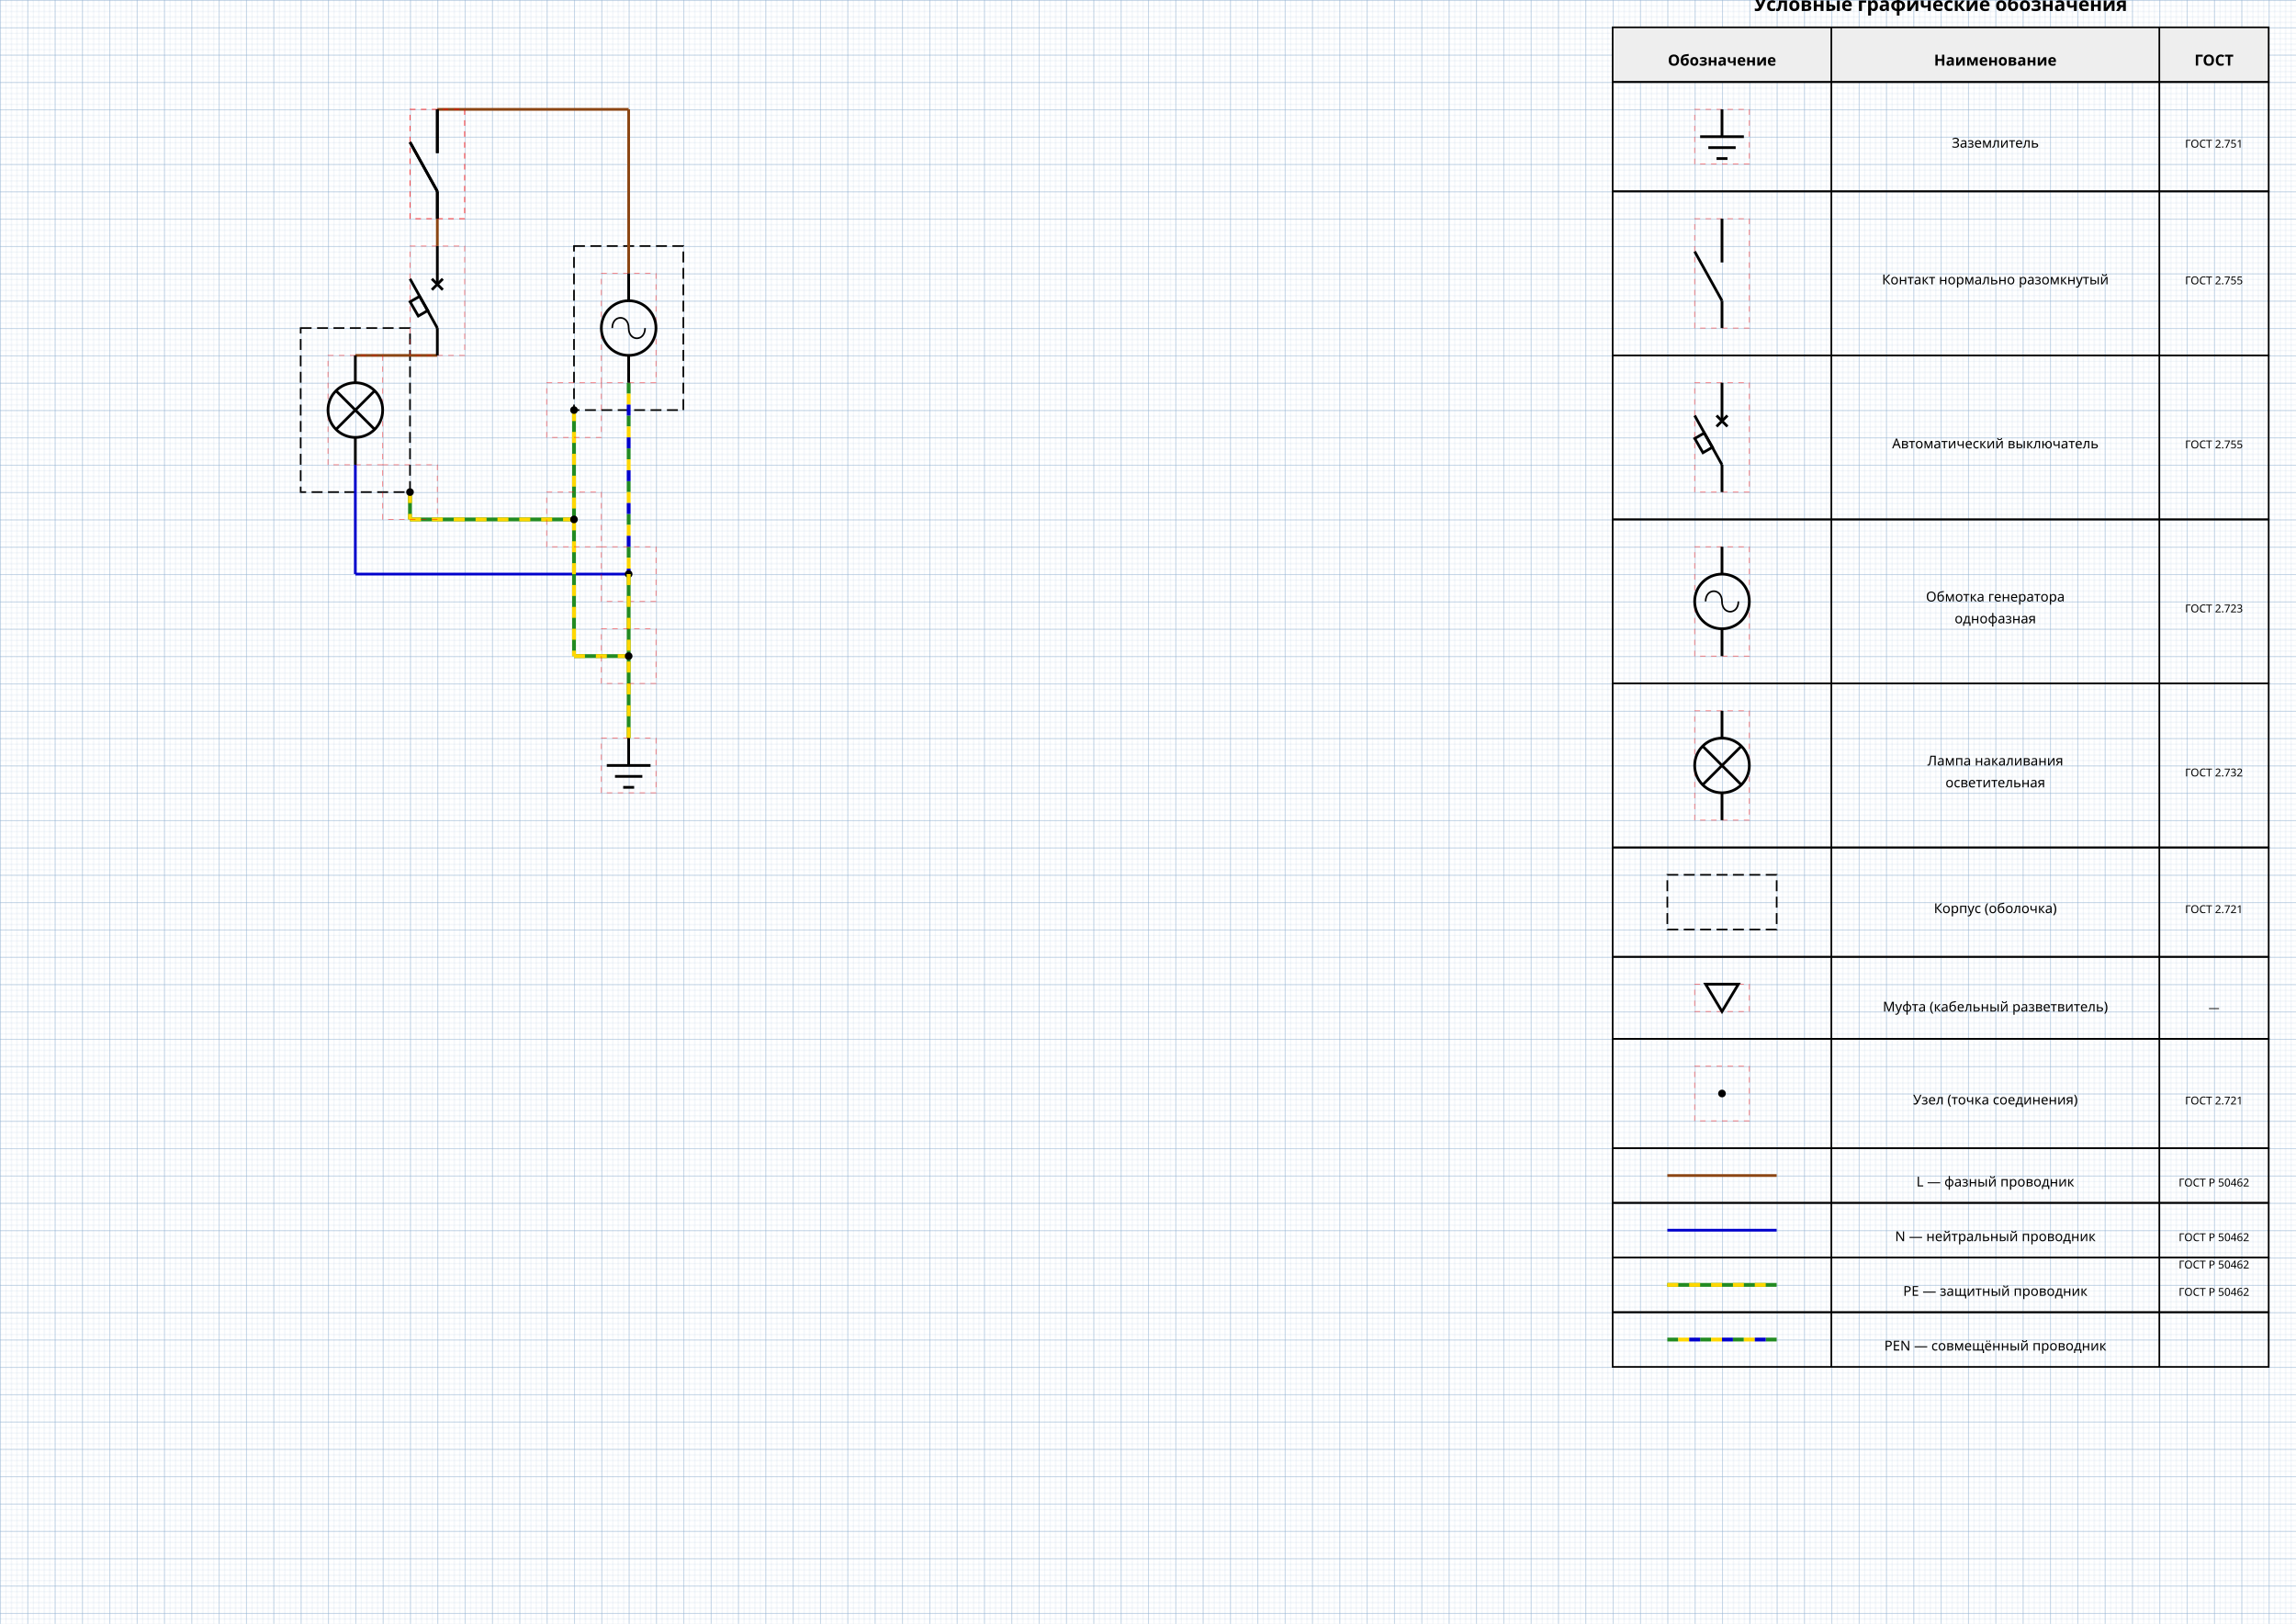
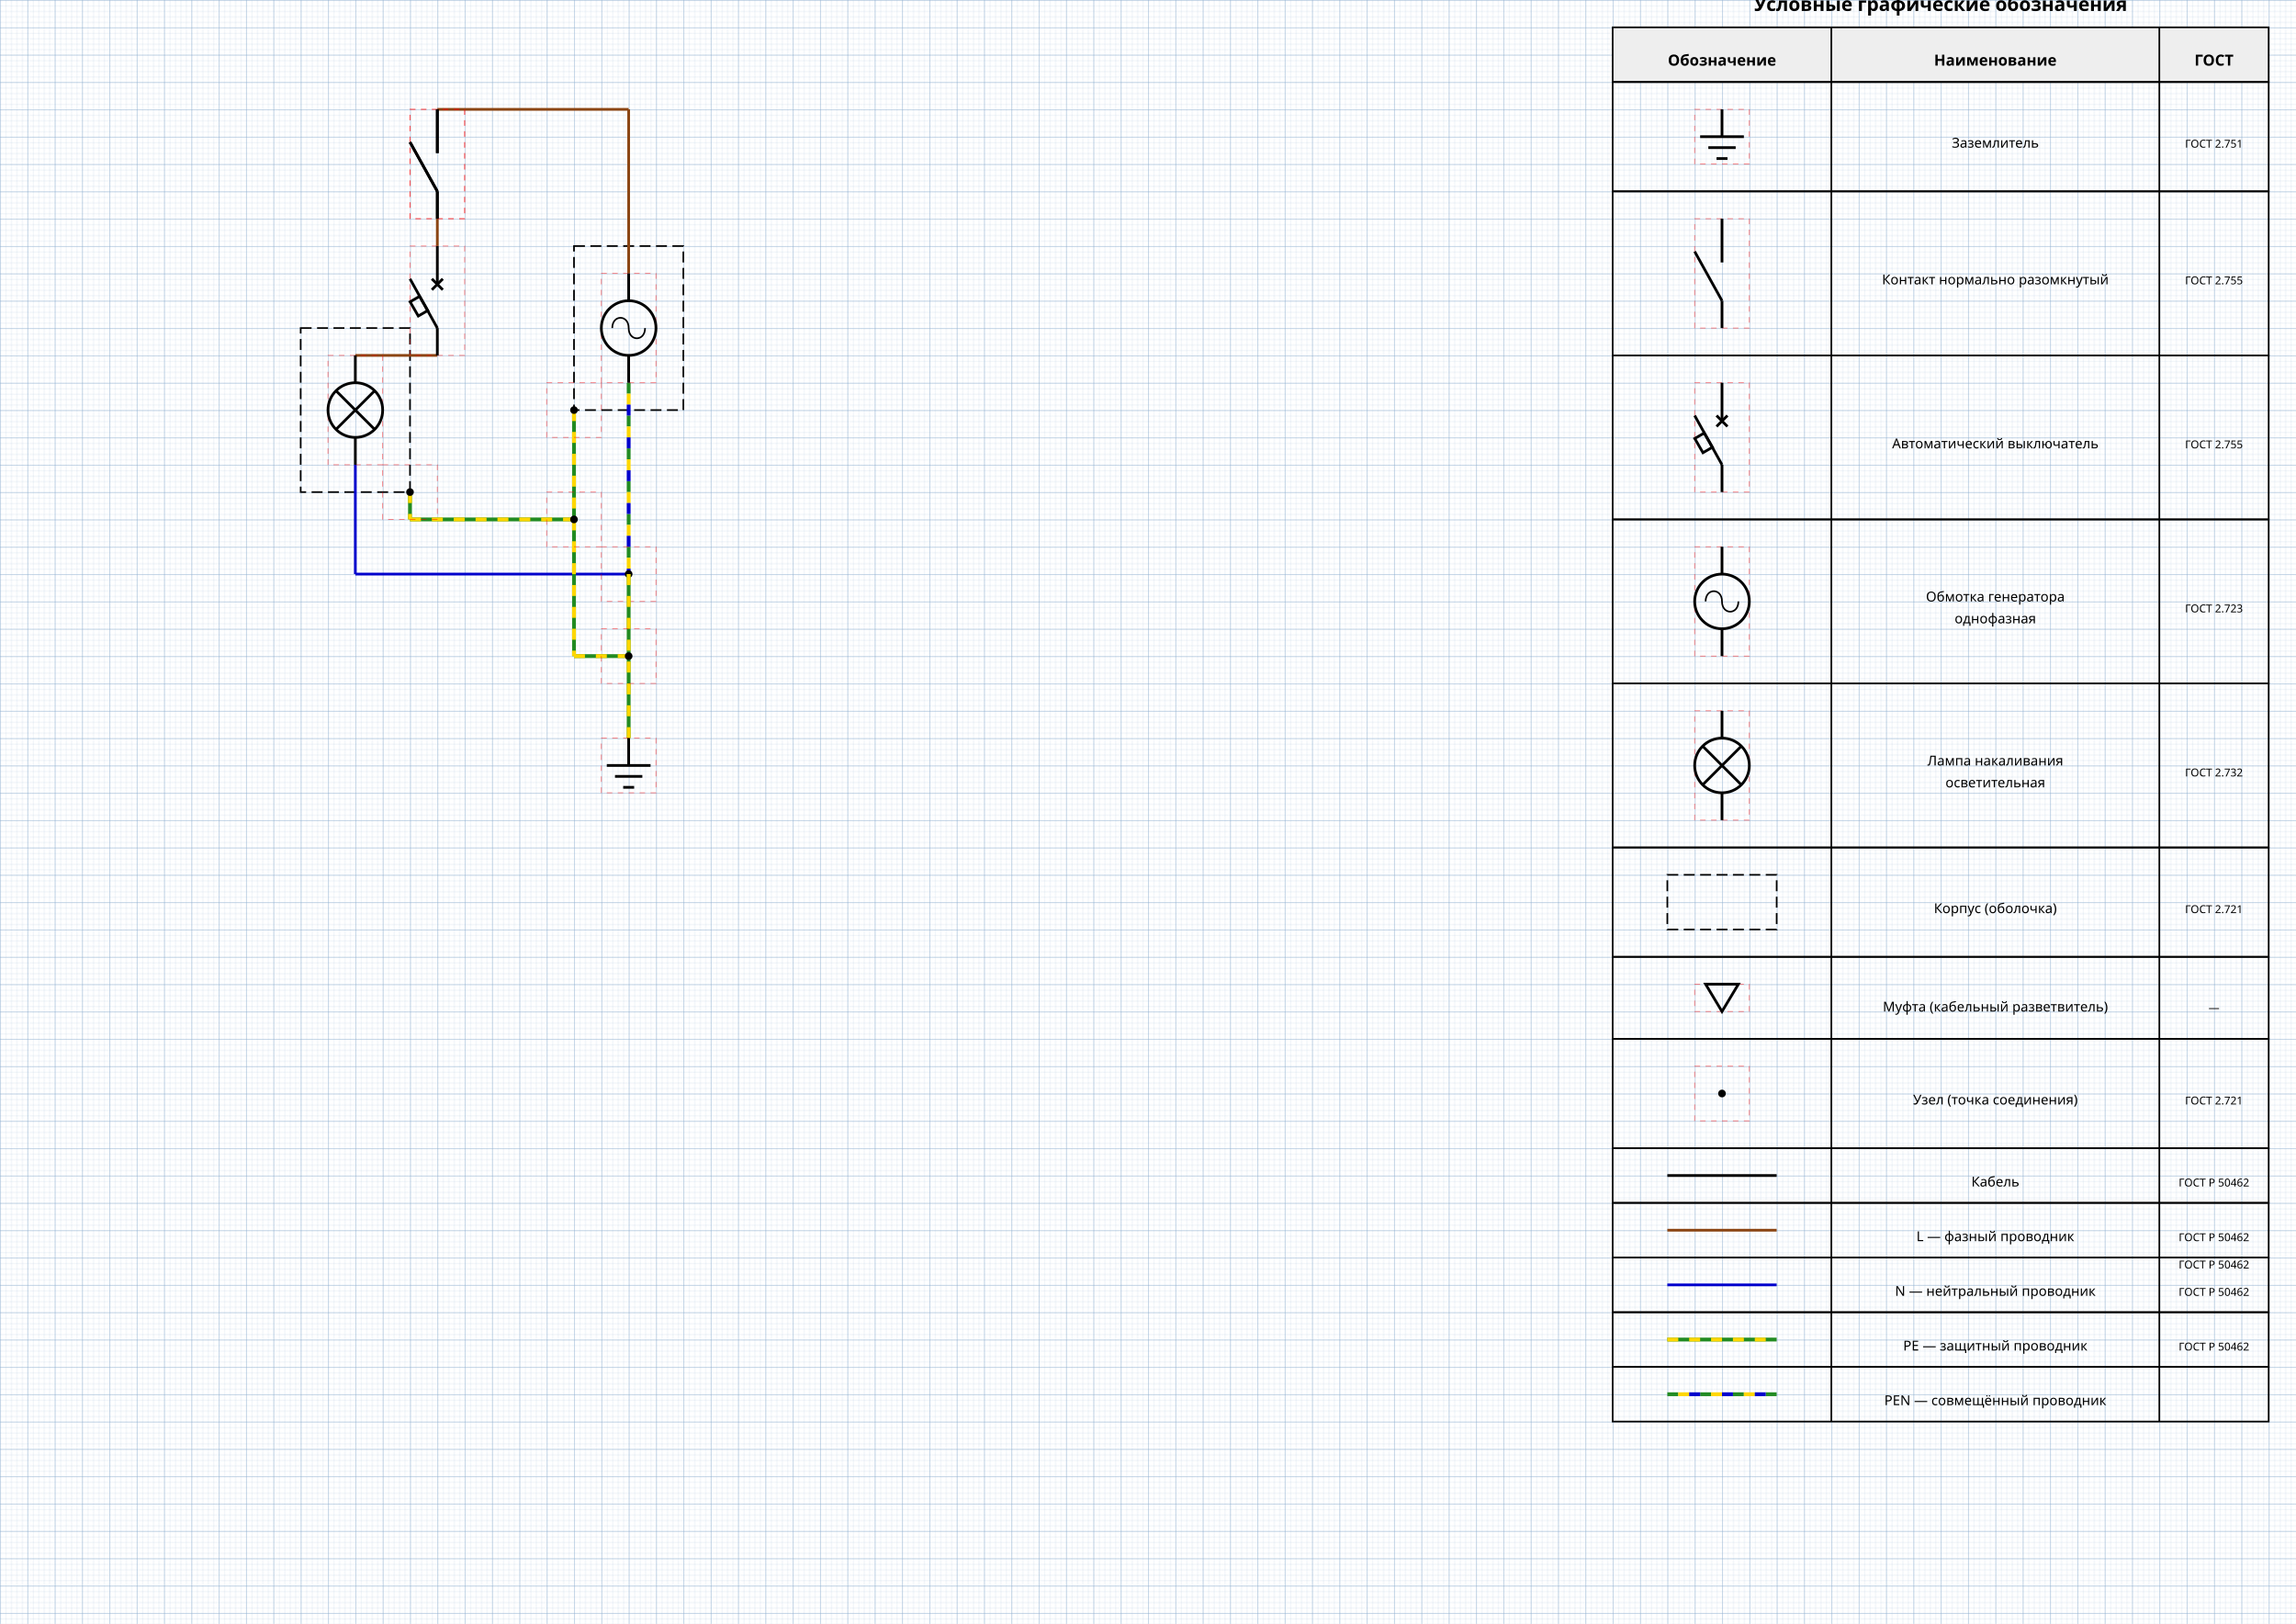
<svg xmlns="http://www.w3.org/2000/svg" width="420mm" height="297mm" viewBox="0 0 420 297">
  <rect width="420" height="297" fill="white" />
  <defs>
    <pattern id="mm1" width="1" height="1" patternUnits="userSpaceOnUse">
      <line x1="0" y1="0" x2="0" y2="1" stroke="#c8d8e8" stroke-width="0.1" />
      <line x1="0" y1="0" x2="1" y2="0" stroke="#c8d8e8" stroke-width="0.1" />
    </pattern>
    <pattern id="mm5" width="5" height="5" patternUnits="userSpaceOnUse">
      <rect width="5" height="5" fill="url(#mm1)" />
      <line x1="0" y1="0" x2="0" y2="5" stroke="#90b0d0" stroke-width="0.15" />
      <line x1="0" y1="0" x2="5" y2="0" stroke="#90b0d0" stroke-width="0.15" />
    </pattern>
    <symbol id="ugo-node" overflow="visible">
      <rect x="-5" y="-5" width="10" height="10" fill="none" stroke="red" stroke-width="0.15" stroke-dasharray="1,1" opacity="0.5" />
      <circle cx="0" cy="0" r="0.7" fill="black" stroke="none" />
    </symbol>
    <symbol id="ugo-ground" overflow="visible">
      <rect x="-5" y="0" width="10" height="10" fill="none" stroke="red" stroke-width="0.15" stroke-dasharray="1,1" opacity="0.5" />
      <g stroke="black" stroke-width="0.5">
        <line x1="0" y1="0" x2="0" y2="5" />
        <line x1="-4" y1="5" x2="4" y2="5" />
        <line x1="-2.5" y1="7" x2="2.5" y2="7" />
        <line x1="-1" y1="9" x2="1" y2="9" />
      </g>
    </symbol>
    <symbol id="ugo-contact" overflow="visible">
      <rect x="-5" y="0" width="10" height="20" fill="none" stroke="red" stroke-width="0.15" stroke-dasharray="1,1" opacity="0.5" />
      <g stroke="black" stroke-width="0.5" fill="none">
        <line x1="0" y1="0" x2="0" y2="8" />
        <line x1="0" y1="15" x2="-5" y2="6" />
        <line x1="0" y1="15" x2="0" y2="20" />
      </g>
    </symbol>
    <symbol id="ugo-breaker" overflow="visible">
      <rect x="-5" y="0" width="10" height="20" fill="none" stroke="red" stroke-width="0.15" stroke-dasharray="1,1" opacity="0.5" />
      <g stroke="black" stroke-width="0.5" fill="none">
        <line x1="0" y1="0" x2="0" y2="7" />
        <line x1="-1" y1="6" x2="1" y2="8" />
        <line x1="-1" y1="8" x2="1" y2="6" />
        <line x1="0" y1="15" x2="-5" y2="6" />
        <rect x="-2" y="-1.5" width="2" height="3" fill="none" stroke="black" stroke-width="0.5" transform="translate(-2.5, 10.5) rotate(-30)" />
        <line x1="0" y1="15" x2="0" y2="20" />
      </g>
    </symbol>
    <symbol id="ugo-generator" overflow="visible">
      <rect x="-5" y="0" width="10" height="20" fill="none" stroke="red" stroke-width="0.15" stroke-dasharray="1,1" opacity="0.5" />
      <g stroke="black" stroke-width="0.5" fill="none">
        <line x1="0" y1="0" x2="0" y2="5" />
        <circle cx="0" cy="10" r="5" />
        <path d="M-3,10 C-3,7.5 0,7.5 0,10 S3,12.5 3,10" stroke-width="0.3" />
        <line x1="0" y1="15" x2="0" y2="20" />
      </g>
    </symbol>
    <symbol id="ugo-lamp" overflow="visible">
      <rect x="-5" y="0" width="10" height="20" fill="none" stroke="red" stroke-width="0.15" stroke-dasharray="1,1" opacity="0.5" />
      <g stroke="black" stroke-width="0.5" fill="none">
        <line x1="0" y1="0" x2="0" y2="5" />
        <circle cx="0" cy="10" r="5" />
        <line x1="-3.5" y1="6.5" x2="3.5" y2="13.5" />
        <line x1="3.5" y1="6.5" x2="-3.5" y2="13.5" />
        <line x1="0" y1="15" x2="0" y2="20" />
      </g>
    </symbol>
    <symbol id="ugo-mufta" overflow="visible">
      <rect x="-5" y="0" width="10" height="5" fill="none" stroke="red" stroke-width="0.15" stroke-dasharray="1,1" opacity="0.5" />
      <polygon points="-3,0 3,0 0,5" stroke="black" stroke-width="0.5" fill="none" />
    </symbol>
  </defs>
  <rect width="420" height="297" fill="url(#mm5)" />
  <rect x="55" y="60" width="20" height="30" fill="none" stroke="black" stroke-width="0.3" stroke-dasharray="2,1" />
  <rect x="105" y="45" width="20" height="30" fill="none" stroke="black" stroke-width="0.3" stroke-dasharray="2,1" />
  <g stroke="#8B4513" stroke-width="0.5">
    <line x1="65" y1="65" x2="80" y2="65" />
    <line x1="80" y1="40" x2="80" y2="45" />
    <line x1="80" y1="20" x2="115" y2="20" />
    <line x1="115" y1="20" x2="115" y2="50" />
  </g>
  <use href="#ugo-contact" x="80" y="20" />
  <use href="#ugo-breaker" x="80" y="45" />
  <g stroke="#0000CC" stroke-width="0.5">
    <line x1="65" y1="105" x2="115" y2="105" />
    <line x1="65" y1="85" x2="65" y2="105" />
  </g>
  <g stroke-width="0.7">
    <line x1="115" y1="70" x2="115" y2="105" stroke="#228B22" stroke-dasharray="2,4" stroke-dashoffset="0" />
    <line x1="115" y1="70" x2="115" y2="105" stroke="#FFD700" stroke-dasharray="2,4" stroke-dashoffset="4" />
    <line x1="115" y1="70" x2="115" y2="105" stroke="#0000CC" stroke-dasharray="2,4" stroke-dashoffset="2" />
  </g>
  <use href="#ugo-node" x="115" y="105" />
  <g stroke-width="0.7">
    <line x1="115" y1="105" x2="115" y2="135" stroke="#228B22" />
    <line x1="115" y1="105" x2="115" y2="135" stroke="#FFD700" stroke-dasharray="2,2" />
  </g>
  <g stroke-width="0.7">
    <line x1="75" y1="90" x2="75" y2="95" stroke="#228B22" />
    <line x1="75" y1="95" x2="105" y2="95" stroke="#228B22" />
    <line x1="105" y1="75" x2="105" y2="120" stroke="#228B22" />
    <line x1="105" y1="120" x2="115" y2="120" stroke="#228B22" />
    <line x1="75" y1="90" x2="75" y2="95" stroke="#FFD700" stroke-dasharray="2,2" />
    <line x1="75" y1="95" x2="105" y2="95" stroke="#FFD700" stroke-dasharray="2,2" />
    <line x1="105" y1="75" x2="105" y2="120" stroke="#FFD700" stroke-dasharray="2,2" />
    <line x1="105" y1="120" x2="115" y2="120" stroke="#FFD700" stroke-dasharray="2,2" />
  </g>
  <use href="#ugo-node" x="75" y="90" />
  <use href="#ugo-node" x="105" y="95" />
  <use href="#ugo-node" x="105" y="75" />
  <use href="#ugo-node" x="115" y="120" />
  <use href="#ugo-generator" x="115" y="50" />
  <use href="#ugo-lamp" x="65" y="65" />
  <use href="#ugo-contact" x="80" y="20" />
  <use href="#ugo-ground" x="115" y="135" />
  <g transform="translate(295, 5)" stroke="black" stroke-width="0.3" font-family="sans-serif">
    <text x="60" y="-3" font-size="3.5" font-weight="bold" text-anchor="middle" stroke="none" fill="black">Условные графические обозначения</text>
    <rect x="0" y="0" width="120" height="10" fill="#eee" stroke="black" />
    <text x="20" y="7" font-size="2.8" text-anchor="middle" stroke="none" fill="black" font-weight="bold">Обозначение</text>
    <text x="70" y="7" font-size="2.8" text-anchor="middle" stroke="none" fill="black" font-weight="bold">Наименование</text>
    <text x="110" y="7" font-size="2.8" text-anchor="middle" stroke="none" fill="black" font-weight="bold">ГОСТ</text>
    <line x1="40" y1="0" x2="40" y2="10" />
    <line x1="100" y1="0" x2="100" y2="10" />
    <rect x="0" y="10" width="120" height="20" fill="none" stroke="black" />
    <line x1="40" y1="10" x2="40" y2="30" />
    <line x1="100" y1="10" x2="100" y2="30" />
    <use href="#ugo-ground" x="20" y="15" />
    <text x="70" y="22" font-size="2.5" text-anchor="middle" stroke="none" fill="black">Заземлитель</text>
    <text x="110" y="22" font-size="2" text-anchor="middle" stroke="none" fill="black">ГОСТ 2.751</text>
    <rect x="0" y="30" width="120" height="30" fill="none" stroke="black" />
    <line x1="40" y1="30" x2="40" y2="60" />
    <line x1="100" y1="30" x2="100" y2="60" />
    <use href="#ugo-contact" x="20" y="35" />
    <text x="70" y="47" font-size="2.5" text-anchor="middle" stroke="none" fill="black">Контакт нормально разомкнутый</text>
    <text x="110" y="47" font-size="2" text-anchor="middle" stroke="none" fill="black">ГОСТ 2.755</text>
    <rect x="0" y="60" width="120" height="30" fill="none" stroke="black" />
    <line x1="40" y1="60" x2="40" y2="90" />
    <line x1="100" y1="60" x2="100" y2="90" />
    <use href="#ugo-breaker" x="20" y="65" />
    <text x="70" y="77" font-size="2.5" text-anchor="middle" stroke="none" fill="black">Автоматический выключатель</text>
    <text x="110" y="77" font-size="2" text-anchor="middle" stroke="none" fill="black">ГОСТ 2.755</text>
    <rect x="0" y="90" width="120" height="30" fill="none" stroke="black" />
    <line x1="40" y1="90" x2="40" y2="120" />
    <line x1="100" y1="90" x2="100" y2="120" />
    <use href="#ugo-generator" x="20" y="95" />
    <text x="70" y="105" font-size="2.5" text-anchor="middle" stroke="none" fill="black">Обмотка генератора</text>
    <text x="70" y="109" font-size="2.5" text-anchor="middle" stroke="none" fill="black">однофазная</text>
    <text x="110" y="107" font-size="2" text-anchor="middle" stroke="none" fill="black">ГОСТ 2.723</text>
    <rect x="0" y="120" width="120" height="30" fill="none" stroke="black" />
    <line x1="40" y1="120" x2="40" y2="150" />
    <line x1="100" y1="120" x2="100" y2="150" />
    <use href="#ugo-lamp" x="20" y="125" />
    <text x="70" y="135" font-size="2.5" text-anchor="middle" stroke="none" fill="black">Лампа накаливания</text>
    <text x="70" y="139" font-size="2.5" text-anchor="middle" stroke="none" fill="black">осветительная</text>
    <text x="110" y="137" font-size="2" text-anchor="middle" stroke="none" fill="black">ГОСТ 2.732</text>
    <rect x="0" y="150" width="120" height="20" fill="none" stroke="black" />
    <line x1="40" y1="150" x2="40" y2="170" />
    <line x1="100" y1="150" x2="100" y2="170" />
    <rect x="10" y="155" width="20" height="10" fill="none" stroke="black" stroke-dasharray="2,1" />
    <text x="70" y="162" font-size="2.5" text-anchor="middle" stroke="none" fill="black">Корпус (оболочка)</text>
    <text x="110" y="162" font-size="2" text-anchor="middle" stroke="none" fill="black">ГОСТ 2.721</text>
    <rect x="0" y="170" width="120" height="15" fill="none" stroke="black" />
    <line x1="40" y1="170" x2="40" y2="185" />
    <line x1="100" y1="170" x2="100" y2="185" />
    <use href="#ugo-mufta" x="20" y="175" />
    <text x="70" y="180" font-size="2.5" text-anchor="middle" stroke="none" fill="black">Муфта (кабельный разветвитель)</text>
    <text x="110" y="180" font-size="2" text-anchor="middle" stroke="none" fill="black">—</text>
    <rect x="0" y="185" width="120" height="20" fill="none" stroke="black" />
    <line x1="40" y1="185" x2="40" y2="205" />
    <line x1="100" y1="185" x2="100" y2="205" />
    <use href="#ugo-node" x="20" y="195" />
    <text x="70" y="197" font-size="2.5" text-anchor="middle" stroke="none" fill="black">Узел (точка соединения)</text>
    <text x="110" y="197" font-size="2" text-anchor="middle" stroke="none" fill="black">ГОСТ 2.721</text>
    <rect x="0" y="205" width="120" height="10" fill="none" stroke="black" />
    <line x1="40" y1="205" x2="40" y2="215" />
    <line x1="100" y1="205" x2="100" y2="215" />
-     <line x1="10" y1="210" x2="30" y2="210" stroke="#8B4513" stroke-width="0.5" />
-     <text x="70" y="212" font-size="2.5" text-anchor="middle" stroke="none" fill="black">L — фазный проводник</text>
+     <line x1="10" y1="210" x2="30" y2="210" stroke="black" stroke-width="0.5" />
+     <text x="70" y="212" font-size="2.5" text-anchor="middle" stroke="none" fill="black">Кабель</text>
    <text x="110" y="212" font-size="2" text-anchor="middle" stroke="none" fill="black">ГОСТ Р 50462</text>
    <rect x="0" y="215" width="120" height="10" fill="none" stroke="black" />
    <line x1="40" y1="215" x2="40" y2="225" />
    <line x1="100" y1="215" x2="100" y2="225" />
-     <line x1="10" y1="220" x2="30" y2="220" stroke="#0000CC" stroke-width="0.5" />
-     <text x="70" y="222" font-size="2.5" text-anchor="middle" stroke="none" fill="black">N — нейтральный проводник</text>
+     <line x1="10" y1="220" x2="30" y2="220" stroke="#8B4513" stroke-width="0.5" />
+     <text x="70" y="222" font-size="2.5" text-anchor="middle" stroke="none" fill="black">L — фазный проводник</text>
    <text x="110" y="222" font-size="2" text-anchor="middle" stroke="none" fill="black">ГОСТ Р 50462</text>
    <rect x="0" y="225" width="120" height="10" fill="none" stroke="black" />
    <line x1="40" y1="225" x2="40" y2="235" />
    <line x1="100" y1="225" x2="100" y2="235" />
-     <line x1="10" y1="230" x2="30" y2="230" stroke="#228B22" stroke-width="0.7" />
-     <line x1="10" y1="230" x2="30" y2="230" stroke="#FFD700" stroke-width="0.7" stroke-dasharray="2,2" />
-     <text x="70" y="232" font-size="2.5" text-anchor="middle" stroke="none" fill="black">PE — защитный проводник</text>
+     <line x1="10" y1="230" x2="30" y2="230" stroke="#0000CC" stroke-width="0.5" />
+     <text x="70" y="232" font-size="2.5" text-anchor="middle" stroke="none" fill="black">N — нейтральный проводник</text>
    <text x="110" y="232" font-size="2" text-anchor="middle" stroke="none" fill="black">ГОСТ Р 50462</text>
    <rect x="0" y="235" width="120" height="10" fill="none" stroke="black" />
    <line x1="40" y1="235" x2="40" y2="245" />
    <line x1="100" y1="235" x2="100" y2="245" />
-     <line x1="10" y1="240" x2="30" y2="240" stroke="#228B22" stroke-width="0.7" stroke-dasharray="2,4" stroke-dashoffset="0" />
-     <line x1="10" y1="240" x2="30" y2="240" stroke="#FFD700" stroke-width="0.7" stroke-dasharray="2,4" stroke-dashoffset="4" />
-     <line x1="10" y1="240" x2="30" y2="240" stroke="#0000CC" stroke-width="0.7" stroke-dasharray="2,4" stroke-dashoffset="2" />
-     <text x="70" y="242" font-size="2.5" text-anchor="middle" stroke="none" fill="black">PEN — совмещённый проводник</text>
+     <line x1="10" y1="240" x2="30" y2="240" stroke="#228B22" stroke-width="0.7" />
+     <line x1="10" y1="240" x2="30" y2="240" stroke="#FFD700" stroke-width="0.7" stroke-dasharray="2,2" />
+     <text x="70" y="242" font-size="2.5" text-anchor="middle" stroke="none" fill="black">PE — защитный проводник</text>
+     <text x="110" y="242" font-size="2" text-anchor="middle" stroke="none" fill="black">ГОСТ Р 50462</text>
+     <rect x="0" y="245" width="120" height="10" fill="none" stroke="black" />
+     <line x1="40" y1="245" x2="40" y2="255" />
+     <line x1="100" y1="245" x2="100" y2="255" />
+     <line x1="10" y1="250" x2="30" y2="250" stroke="#228B22" stroke-width="0.7" stroke-dasharray="2,4" stroke-dashoffset="0" />
+     <line x1="10" y1="250" x2="30" y2="250" stroke="#FFD700" stroke-width="0.7" stroke-dasharray="2,4" stroke-dashoffset="4" />
+     <line x1="10" y1="250" x2="30" y2="250" stroke="#0000CC" stroke-width="0.7" stroke-dasharray="2,4" stroke-dashoffset="2" />
+     <text x="70" y="252" font-size="2.5" text-anchor="middle" stroke="none" fill="black">PEN — совмещённый проводник</text>
    <text x="110" y="227" font-size="2" text-anchor="middle" stroke="none" fill="black">ГОСТ Р 50462</text>
  </g>
</svg>
